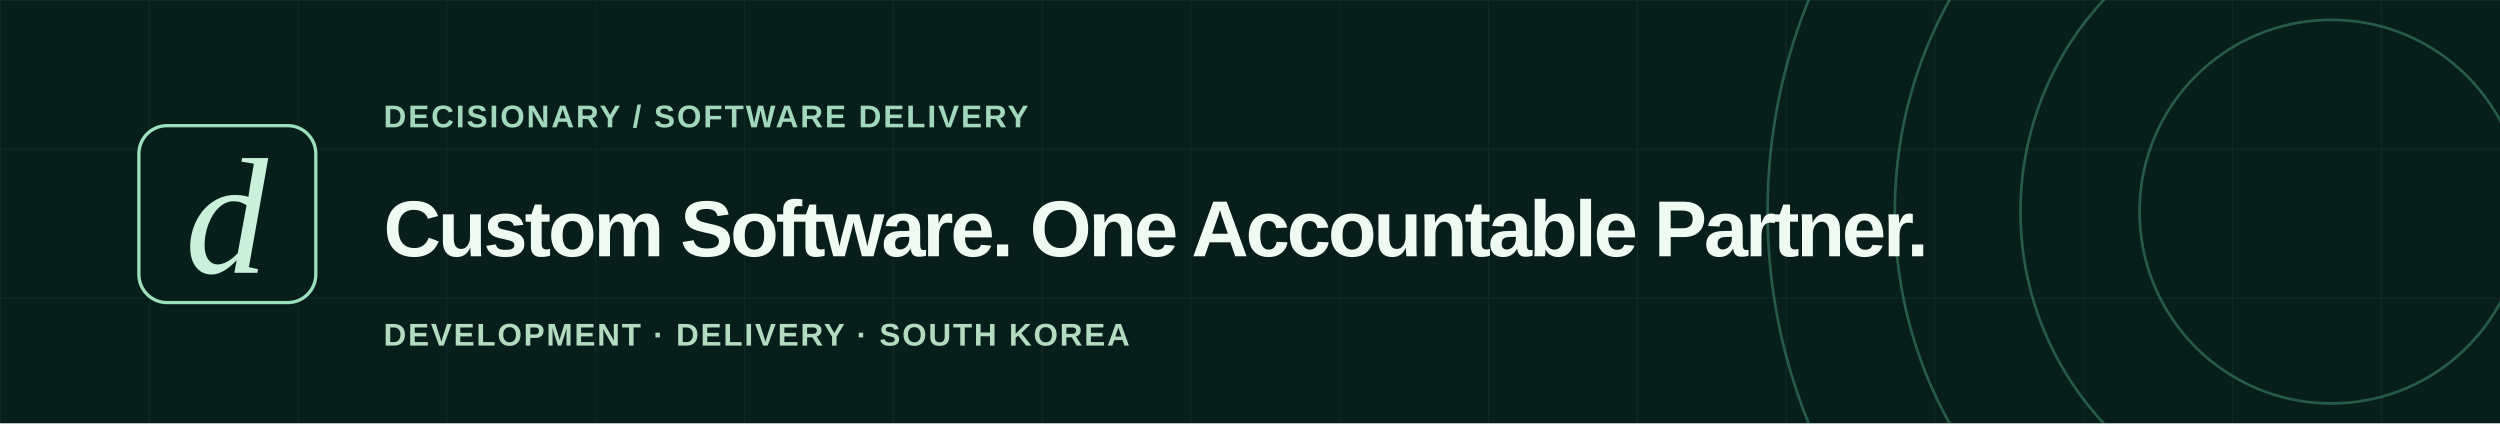
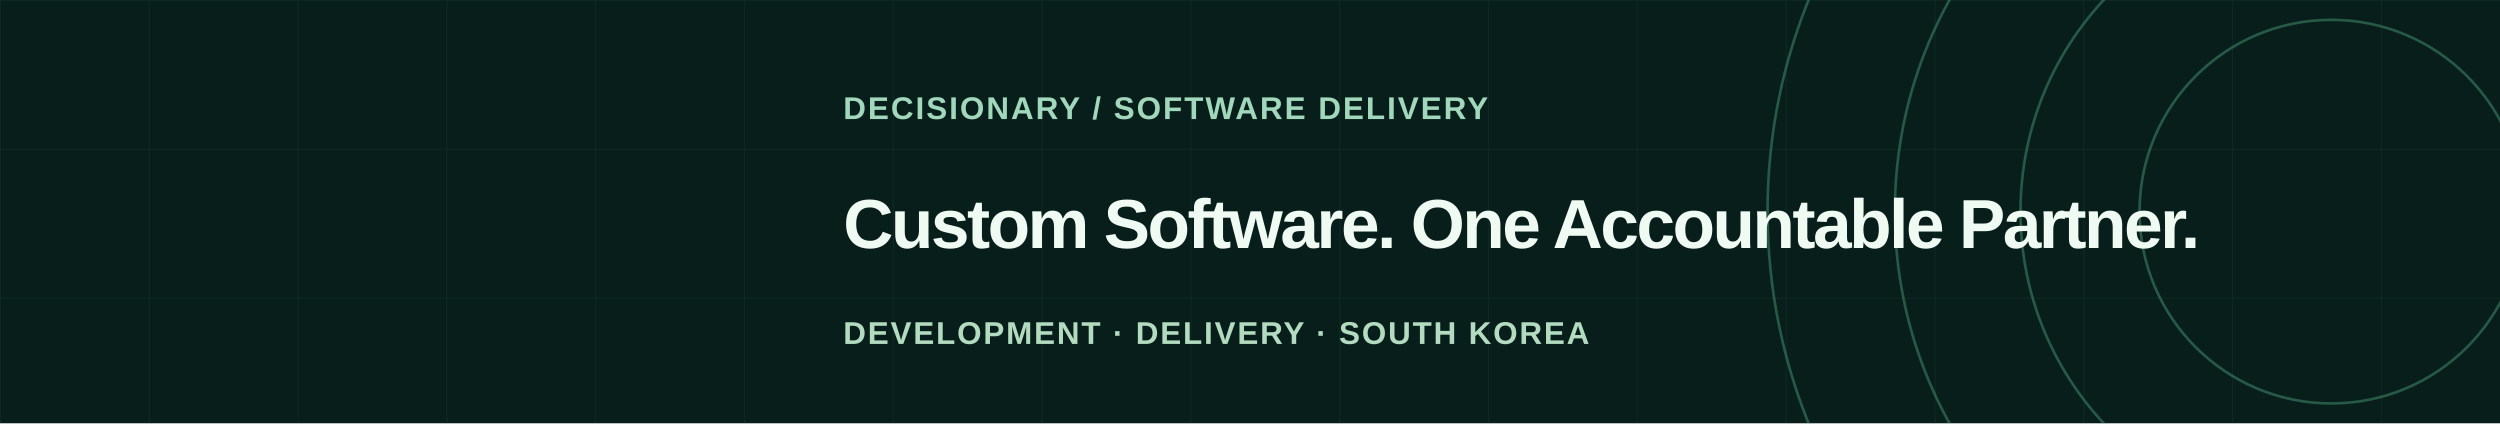
- <svg xmlns="http://www.w3.org/2000/svg" width="1512" height="256" viewBox="0 0 1512 256" role="img" aria-label="Decisionary LinkedIn company cover">
+ <svg xmlns="http://www.w3.org/2000/svg" width="1512" height="256" viewBox="0 0 1512 256" role="img" aria-label="Decisionary LinkedIn cover banner without duplicated profile logo">
  <defs>
    <pattern id="grid" width="90" height="90" patternUnits="userSpaceOnUse">
-       <path d="M90 0H0V90" fill="none" stroke="#226052" stroke-width=".7" opacity=".32" />
+       <path d="M90 0H0V90" fill="none" stroke="#226052" stroke-width=".7" opacity=".28" />
    </pattern>
    <clipPath id="frame">
      <rect width="1512" height="256" />
    </clipPath>
  </defs>
  <rect width="1512" height="256" fill="#081e1b" />
  <rect width="1512" height="256" fill="url(#grid)" />
-   <g clip-path="url(#frame)" stroke="#4eab80" stroke-width="1.6" opacity=".44" fill="none">
+   <g clip-path="url(#frame)" stroke="#4eab80" stroke-width="1.6" opacity=".42" fill="none">
    <circle cx="1410" cy="128" r="116" />
    <circle cx="1410" cy="128" r="188" />
    <circle cx="1410" cy="128" r="264" />
    <circle cx="1410" cy="128" r="341" />
  </g>
-   <rect x="84" y="76" width="107" height="107" rx="17" fill="#081e1b" stroke="#9ce1be" stroke-width="2" />
-   <text x="137" y="165" text-anchor="middle" font-family="Georgia,'Times New Roman',serif" font-size="100" font-style="italic" fill="#c9f1da">d</text>
-   <text x="232" y="77" font-family="Arial,Helvetica,sans-serif" font-size="19" font-weight="700" letter-spacing="1.2" fill="#a1d8bb">DECISIONARY / SOFTWARE DELIVERY</text>
-   <text x="232" y="155" font-family="Arial,Helvetica,sans-serif" font-size="48" font-weight="700" letter-spacing="-1.8" fill="#effaf3">Custom Software. One Accountable Partner.</text>
-   <text x="232" y="209" font-family="Arial,Helvetica,sans-serif" font-size="19" font-weight="700" letter-spacing="1.1" fill="#b2dbbf">DEVELOPMENT · DELIVERY · SOUTH KOREA</text>
+   <text x="510" y="72" font-family="Arial,Helvetica,sans-serif" font-size="19" font-weight="700" letter-spacing="1.2" fill="#a1d8bb">DECISIONARY / SOFTWARE DELIVERY</text>
+   <text x="510" y="150" font-family="Arial,Helvetica,sans-serif" font-size="42" font-weight="700" letter-spacing="-1.5" fill="#effaf3">Custom Software. One Accountable Partner.</text>
+   <text x="510" y="208" font-family="Arial,Helvetica,sans-serif" font-size="19" font-weight="700" letter-spacing="1.1" fill="#b2dbbf">DEVELOPMENT · DELIVERY · SOUTH KOREA</text>
</svg>
